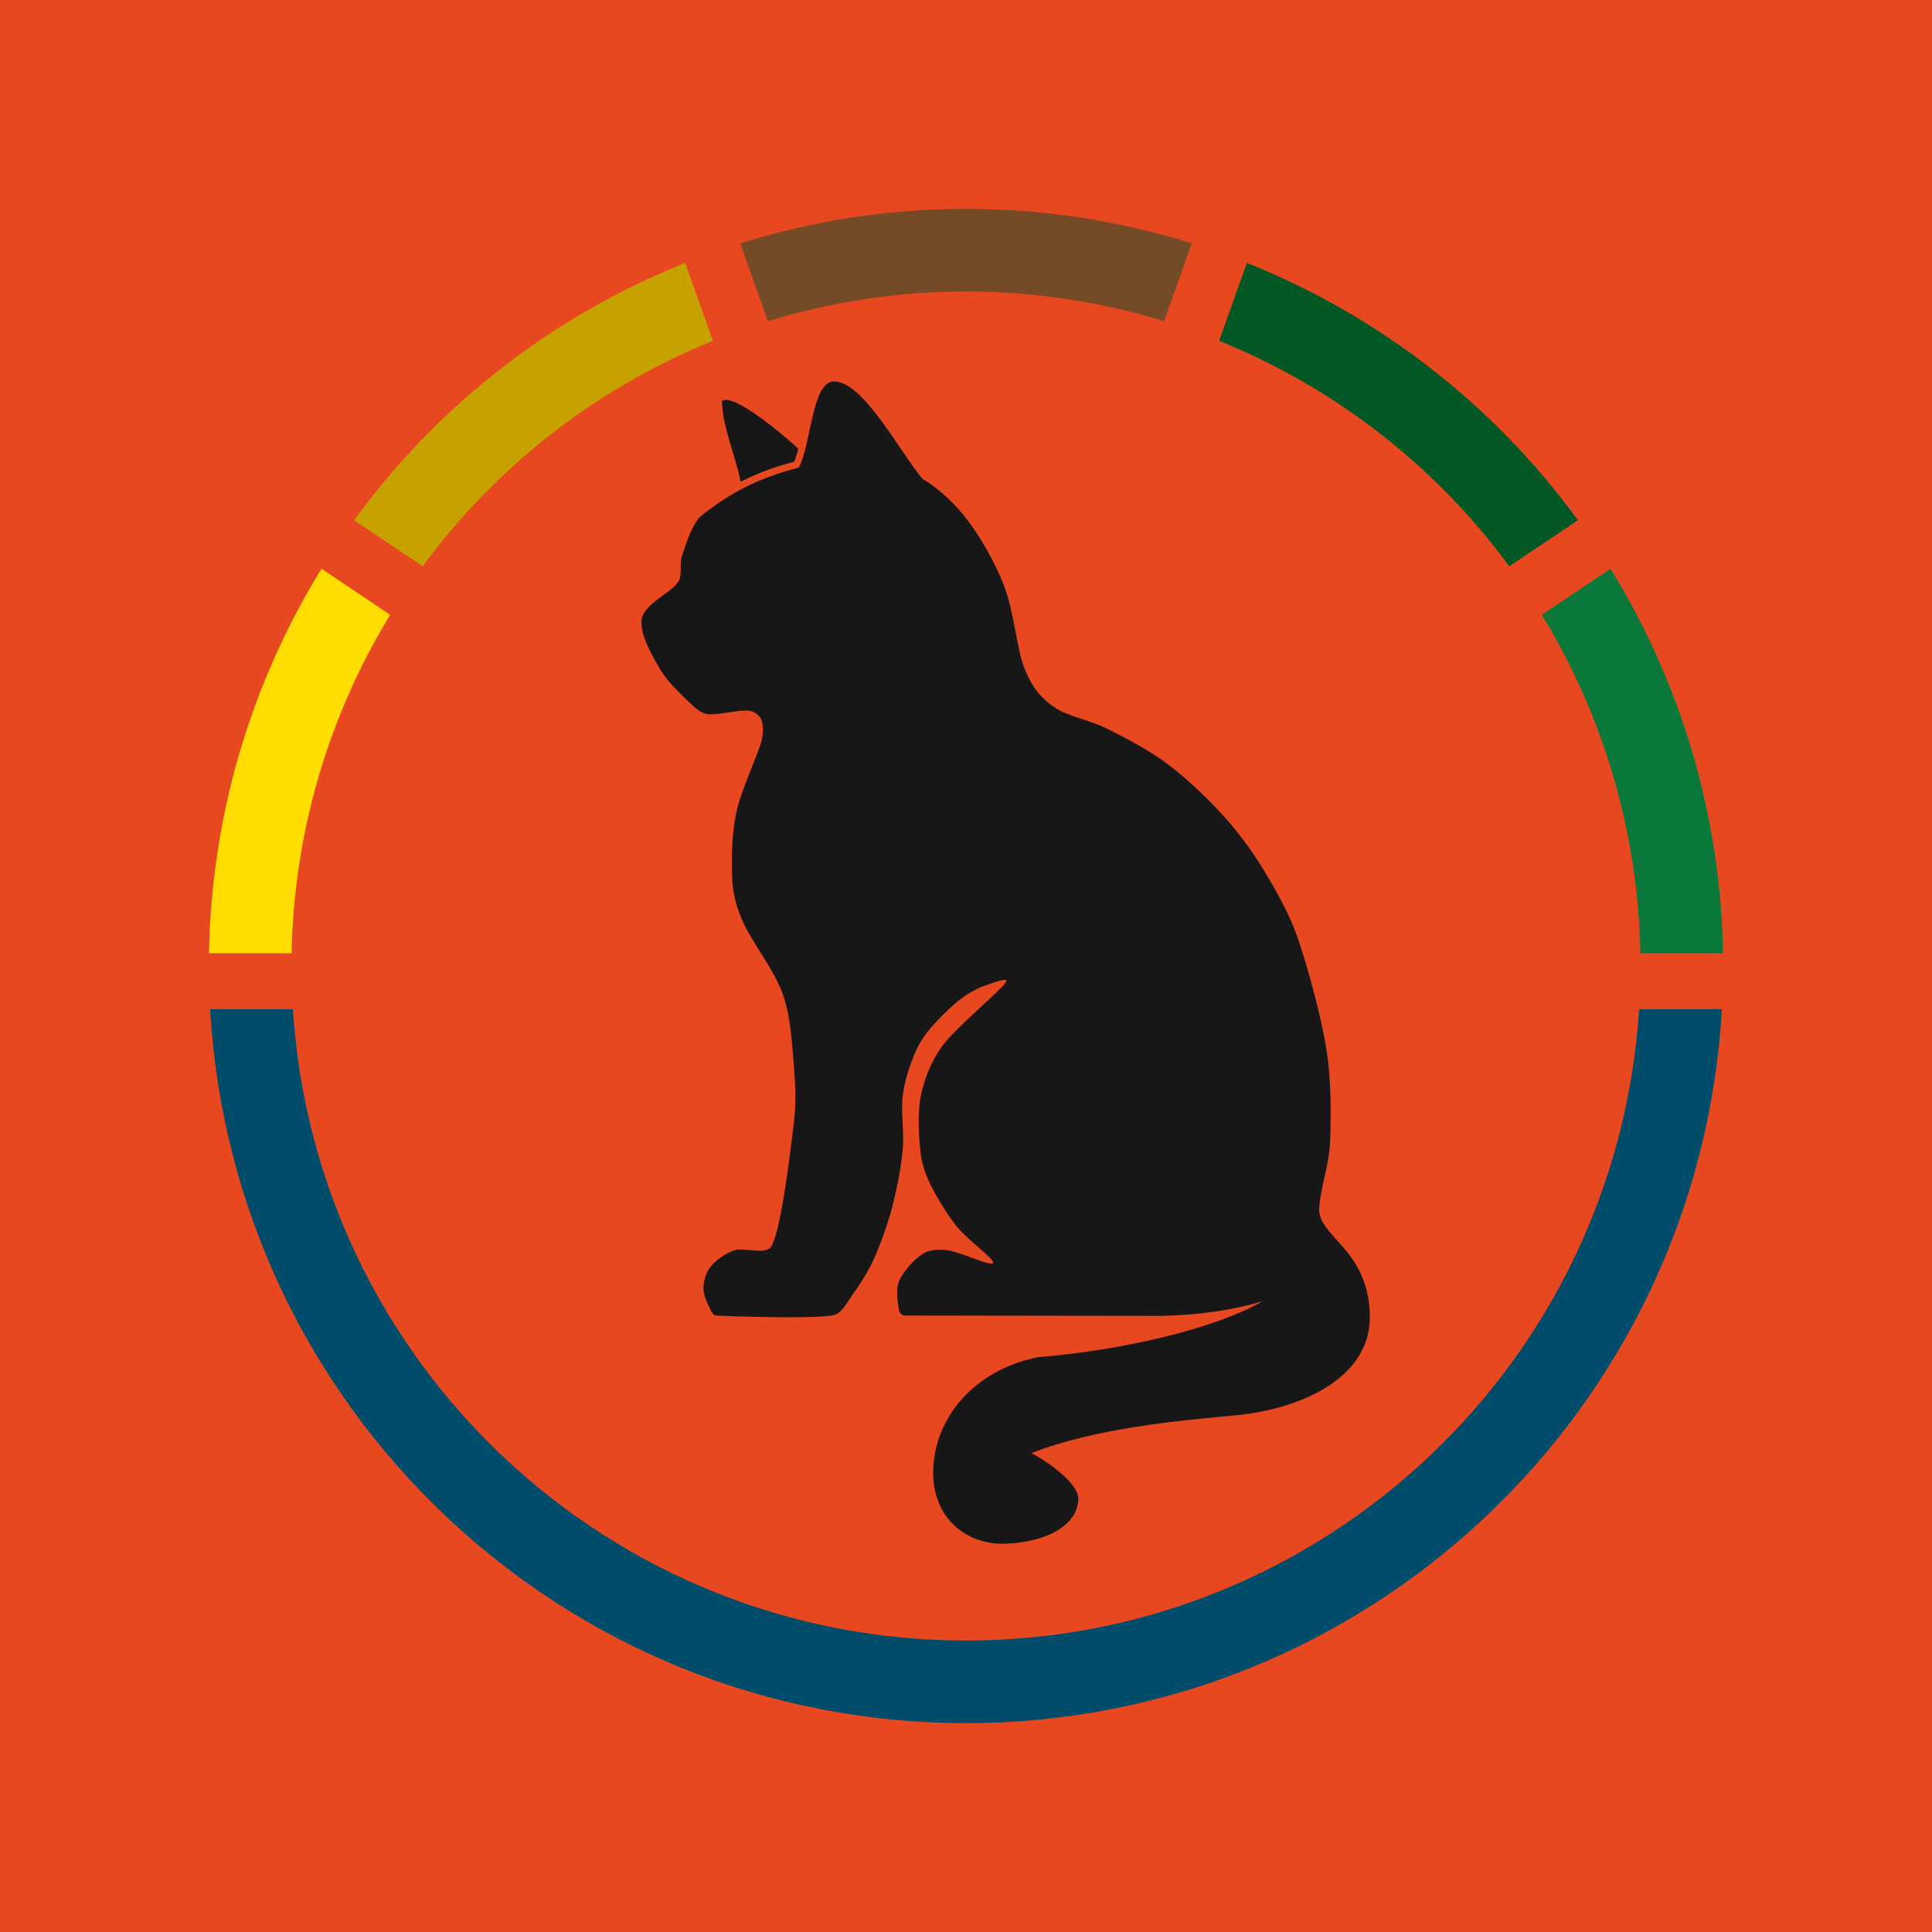
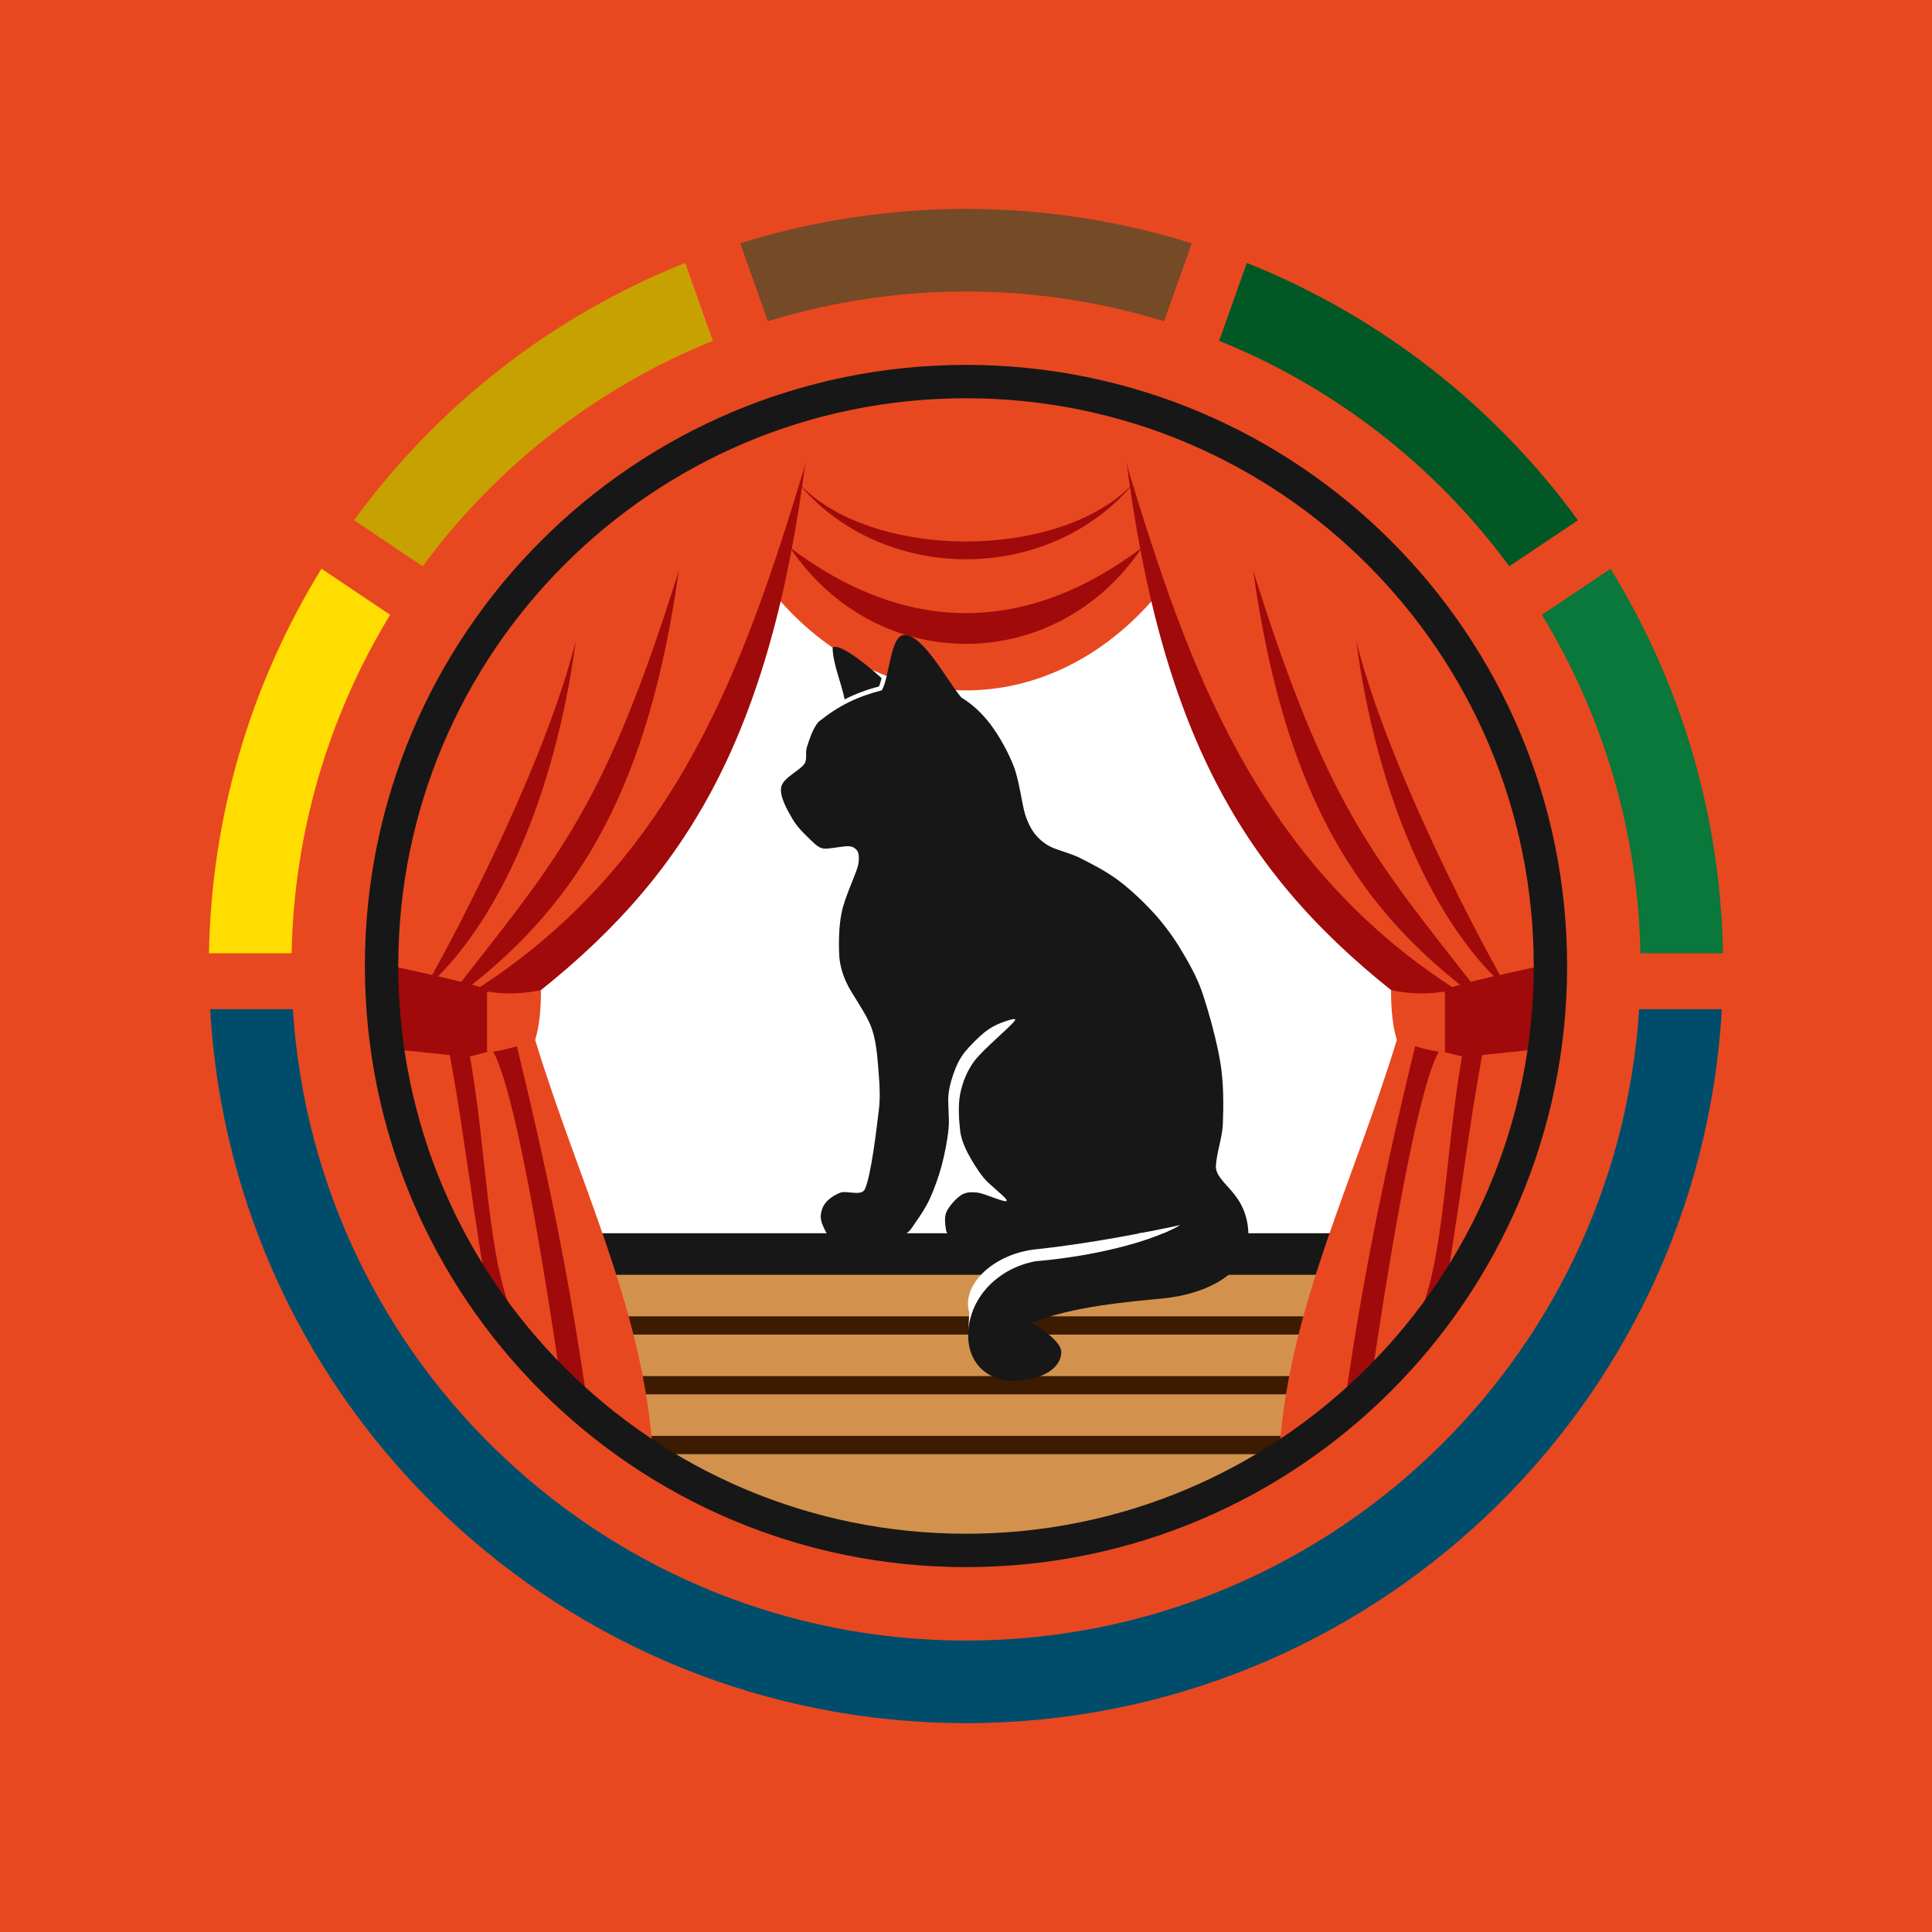
<svg xmlns="http://www.w3.org/2000/svg" viewBox="0 0 1024 1024">
  <rect width="1024" height="1024" fill="#E84820" />
  <g transform="translate(512 512) scale(0.88) translate(-512 -512)">
+     <defs>
+       <clipPath id="ueber-kante">
+         <rect x="0" y="0" width="1024" height="698" />
+       </clipPath>
+       <clipPath id="buehne">
+         <circle cx="512" cy="512" r="343.0" />
+       </clipPath>
+       <g id="seitenvorhang">
+         <path fill="#A00A0A" d="M100,150H418V186C398.2,366.6 347.6,453.3 256.0,526.5L250,532H100Z" />
+         <path fill="#E84820" d="M100,150H421V186L414,214C379.5,326.7 338.9,447.9 217.2,526.0H100Z" />
+         <path fill="#A00A0A" d="M339,274C320.9,403.0 280.0,472.6 211.0,526.0L204.5,526C267.3,445.6 294.5,416.0 339.0,274.0Z" />
+         <path fill="#A00A0A" d="M277,316C264.7,409.0 229.9,487.9 185.7,526.0L185.6,526C210.4,482.8 260.2,384.1 277.0,316.0Z" />
+         <path fill="#E84820" d="M100,540H246L252.5,556.5C278.7,642.2 316.2,715.6 323.0,800.0H100Z" />
+         <path fill="#A00A0A" d="M197,545C208.9,600.3 216.4,674.5 226.0,720.0L238,720C221.7,678.0 223.5,609.3 209.0,545.0Z" />
+         <path fill="#A00A0A" d="M223.3,545C217.5,592.0 227.0,473.0 272.0,790.0L286,790C273.0,696.7 259.5,634.0 237.8,545.0Z" />
+         <path fill="#A00A0A" d="M150,508C175.0,514.7 198.0,518.1 222.0,525.5L240,527L240,556L225,563.5L213,566.5C195.0,565.7 171.1,561.5 150.0,561.5Z" />
+         <path fill="#E84820" d="M223.5,528.5Q223.5,527.5 224.5,527.5Q239.75,530.0 256,526.5C256,538.5 255.0,548.5 252.5,556.5Q238.0,562.25 224.5,564Q223.5,564 223.5,563Z" />
+       </g>
+     </defs>
    <g id="ring">
      <path d="M56.06,504.34A456.00,456.00 0 0 1 123.81,272.74L165.16,300.48A406.25,406.25 0 0 0 105.82,504.34Z" fill="#FFDD00" />
      <path d="M143.43,243.51A456.00,456.00 0 0 1 342.86,88.53L359.53,135.45A406.25,406.25 0 0 0 184.77,271.25Z" fill="#C7A100" />
      <path d="M376.03,76.74A456.00,456.00 0 0 1 647.97,76.74L631.30,123.66A406.25,406.25 0 0 0 392.70,123.66Z" fill="#744A27" />
      <path d="M681.14,88.53A456.00,456.00 0 0 1 880.57,243.51L839.23,271.25A406.25,406.25 0 0 0 664.47,135.45Z" fill="#015824" />
      <path d="M900.19,272.74A456.00,456.00 0 0 1 967.94,504.34L918.18,504.34A406.25,406.25 0 0 0 858.84,300.48Z" fill="#09783A" />
      <path d="M967.26,537.99A456.00,456.00 0 0 1 56.74,537.99L106.58,537.99A406.25,406.25 0 0 0 917.42,537.99Z" fill="#004D6B" />
    </g>
+     <g clip-path="url(#buehne)">
+       <circle cx="512" cy="512" r="343.0" fill="#fff" />
+       <g id="boden">
+         <rect x="0" y="673" width="1024" height="400" fill="#D2924D" />
+         <rect x="0" y="673" width="1024" height="25" fill="#171717" />
+         <g fill="#3C1B00">
+           <rect x="0" y="723" width="1024" height="11" />
+           <rect x="0" y="759" width="1024" height="11" />
+           <rect x="0" y="795" width="1024" height="11" />
+         </g>
+       </g>
+       <g id="schabracke">
+         <path fill="#E84820" d="M400,150H624V292C560.4,364.0 463.6,364.0 400,292Z" />
+         <path fill="#A00A0A" d="M410,220C453.5,268.4 570.5,268.4 614.0,220.0L614,220L614,220C563.0,282.7 461.0,282.7 410,220Z" />
+         <path fill="#A00A0A" d="M406,260C475.9,312.6 548.1,312.6 618.0,260.0L618,260C566.1,337.3 457.9,337.3 406,260Z" />
+       </g>
+       <use href="#seitenvorhang" />
+       <use href="#seitenvorhang" transform="matrix(-1 0 0 1 1024 0)" />
+     </g>
+     <circle id="rahmen" cx="512" cy="512" r="352.0" fill="none" stroke="#171717" stroke-width="20.1" />
+     <g id="katze" transform="translate(526 673) scale(1.4) translate(-526 -673)">
+       <path d="M509,673.5C508.3,673.5 507.6,672.7 507.5,672.0C507.2,670.4 506.5,666.5 507.5,664.0C508.6,661.4 511.8,657.9 514.0,656.5C516.0,655.2 518.7,655.2 521.0,655.5C524.2,655.9 533.1,660.1 533.5,659.0C533.9,657.9 526.3,652.5 523.5,649.0C520.8,645.6 518.2,641.3 516.5,638.0C515.1,635.2 513.9,632.1 513.5,629.0C513.0,624.8 512.5,618.0 513.5,613.0C514.5,608.0 516.5,603.1 519.5,599.0C523.4,593.8 535.1,584.2 537.0,581.5C538.2,579.8 532.9,581.8 531.0,582.5C528.8,583.3 526.1,584.8 524.0,586.5C521.4,588.6 517.6,592.4 515.5,595.0C513.8,597.1 512.5,599.5 511.5,602.0C510.3,605.0 508.9,609.2 508.5,613.0C508.0,617.3 509.0,623.0 508.5,628.0C508.0,633.2 506.8,639.0 505.5,644.0C504.2,648.8 502.3,654.0 500.5,658.0C498.9,661.5 496.4,665.4 494.5,668.0C493.0,670.1 491.6,673.1 489.0,673.5C482.8,674.4 462.6,673.8 457.0,673.5C456.3,673.5 455.8,672.6 455.5,672.0C454.9,670.8 453.5,668.0 453.5,666.0C453.5,664.0 454.2,661.6 455.5,660.0C456.9,658.2 459.5,656.4 462.0,655.5C464.8,654.5 471.0,657.2 472.5,654.0C475.2,648.1 477.5,628.2 478.5,620.0C479.1,615.0 478.9,610.0 478.5,605.0C478.0,599.2 477.7,591.4 475.5,585.0C473.2,578.3 466.8,570.2 464.5,565.0C462.9,561.5 461.8,557.8 461.5,554.0C461.2,549.0 461.2,541.2 462.5,535.0C463.8,528.5 468.3,519.3 469.5,515.0C470.0,513.1 470.1,510.4 469.5,509.0C469.0,507.7 467.4,506.6 466.0,506.5C463.6,506.2 457.5,507.7 455.0,507.5C453.5,507.4 452.1,506.5 451.0,505.5C448.8,503.4 443.9,499.1 441.5,495.0C439.1,490.9 435.7,485.0 436.5,481.0C437.3,477.0 444.7,473.8 446.5,471.0C447.8,469.0 446.8,466.2 447.5,464.0C448.5,461.0 449.9,456.1 452.5,453.0C461.20,446.00 469.20,442.10 479.80,439.40C483.20,433.40 483.40,416.00 489.30,415.60C497.50,415.20 507.70,435.10 514.00,442.50C518.6,445.2 523.1,449.5 526.5,454.0C530.2,458.9 534.0,465.6 536.5,472.0C539.0,478.5 540.0,488.2 541.5,493.0C542.4,495.8 543.8,498.8 545.5,501.0C547.2,503.2 549.5,505.2 552.0,506.5C555.2,508.2 560.8,509.4 565.0,511.5C570.0,514.0 576.8,517.5 582.0,521.5C587.4,525.6 593.1,531.1 597.5,536.0C601.6,540.6 605.3,545.7 608.5,551.0C611.8,556.5 615.3,562.7 617.5,569.0C620.3,577.2 624.0,590.5 625.5,600.0C626.9,608.6 626.8,618.7 626.5,626.0C626.2,632.1 623.9,637.9 623.5,644.0C623.4,647.5 626,650 630,654.5C634,659 637.5,665 637.5,674C637.5,690 620,699 601,701C585,702.5 562,704.5 544,711.5C549,714 557,720 557,724C557,731 549,736 537,736.5C527,737 516,730 517,715C518,700 530,688 546,685C570,683 595,677 608,669.5C600,672 590,673.4 580,673.6L509,673.5ZM463.78,443.30C468.53,440.85 473.62,439.01 478.55,437.76C478.74,437.42 479.21,436.00 479.69,434.18C476.9,431.5 461.8,418.5 458.6,421.0C458.8,428.4 462.3,435.8 463.78,443.30Z" fill="#171717" />
+       <path d="M608,669.5C595,677 570,683 546,685C530,688 518,700 517,715L517.4,707C514,696 526.5,682.5 545,680C569,677.5 594,672.5 608,669.5Z" fill="#fff" />
+     </g>
  </g>
-   <path transform="translate(-497.7 -595.6) scale(1.9196)" d="M509,673.5C508.3,673.5 507.6,672.7 507.5,672.0C507.2,670.4 506.5,666.5 507.5,664.0C508.6,661.4 511.8,657.9 514.0,656.5C516.0,655.2 518.7,655.2 521.0,655.5C524.2,655.9 533.1,660.1 533.5,659.0C533.9,657.9 526.3,652.5 523.5,649.0C520.8,645.6 518.2,641.3 516.5,638.0C515.1,635.2 513.9,632.1 513.5,629.0C513.0,624.8 512.5,618.0 513.5,613.0C514.5,608.0 516.5,603.1 519.5,599.0C523.4,593.8 535.1,584.2 537.0,581.5C538.2,579.8 532.9,581.8 531.0,582.5C528.8,583.3 526.1,584.8 524.0,586.5C521.4,588.6 517.6,592.4 515.5,595.0C513.8,597.1 512.5,599.5 511.5,602.0C510.3,605.0 508.9,609.2 508.5,613.0C508.0,617.3 509.0,623.0 508.5,628.0C508.0,633.2 506.8,639.0 505.5,644.0C504.2,648.8 502.3,654.0 500.5,658.0C498.9,661.5 496.4,665.4 494.5,668.0C493.0,670.1 491.6,673.1 489.0,673.5C482.8,674.4 462.6,673.8 457.0,673.5C456.3,673.5 455.8,672.6 455.5,672.0C454.9,670.8 453.5,668.0 453.5,666.0C453.5,664.0 454.2,661.6 455.5,660.0C456.9,658.2 459.5,656.4 462.0,655.5C464.8,654.5 471.0,657.2 472.5,654.0C475.2,648.1 477.5,628.2 478.5,620.0C479.1,615.0 478.9,610.0 478.5,605.0C478.0,599.2 477.7,591.4 475.5,585.0C473.2,578.3 466.8,570.2 464.5,565.0C462.9,561.5 461.8,557.8 461.5,554.0C461.2,549.0 461.2,541.2 462.5,535.0C463.8,528.5 468.3,519.3 469.5,515.0C470.0,513.1 470.1,510.4 469.5,509.0C469.0,507.7 467.4,506.6 466.0,506.5C463.6,506.2 457.5,507.7 455.0,507.5C453.5,507.4 452.1,506.5 451.0,505.5C448.8,503.4 443.9,499.1 441.5,495.0C439.1,490.9 435.7,485.0 436.5,481.0C437.3,477.0 444.7,473.8 446.5,471.0C447.8,469.0 446.8,466.2 447.5,464.0C448.5,461.0 449.9,456.1 452.5,453.0C461.20,446.00 469.20,442.10 479.80,439.40C483.20,433.40 483.40,416.00 489.30,415.60C497.50,415.20 507.70,435.10 514.00,442.50C518.6,445.2 523.1,449.5 526.5,454.0C530.2,458.9 534.0,465.6 536.5,472.0C539.0,478.5 540.0,488.2 541.5,493.0C542.4,495.8 543.8,498.8 545.5,501.0C547.2,503.2 549.5,505.2 552.0,506.5C555.2,508.2 560.8,509.4 565.0,511.5C570.0,514.0 576.8,517.5 582.0,521.5C587.4,525.6 593.1,531.1 597.5,536.0C601.6,540.6 605.3,545.7 608.5,551.0C611.8,556.5 615.3,562.7 617.5,569.0C620.3,577.2 624.0,590.5 625.5,600.0C626.9,608.6 626.8,618.7 626.5,626.0C626.2,632.1 623.9,637.9 623.5,644.0C623.4,647.5 626,650 630,654.5C634,659 637.5,665 637.5,674C637.5,690 620,699 601,701C585,702.5 562,704.5 544,711.5C549,714 557,720 557,724C557,731 549,736 537,736.5C527,737 516,730 517,715C518,700 530,688 546,685C570,683 595,677 608,669.5C600,672 590,673.4 580,673.6L509,673.5ZM463.78,443.30C468.53,440.85 473.62,439.01 478.55,437.76C478.74,437.42 479.21,436.00 479.69,434.18C476.9,431.5 461.8,418.5 458.6,421.0C458.8,428.4 462.3,435.8 463.78,443.30Z" fill="#171717" fill-rule="nonzero" />
</svg>
